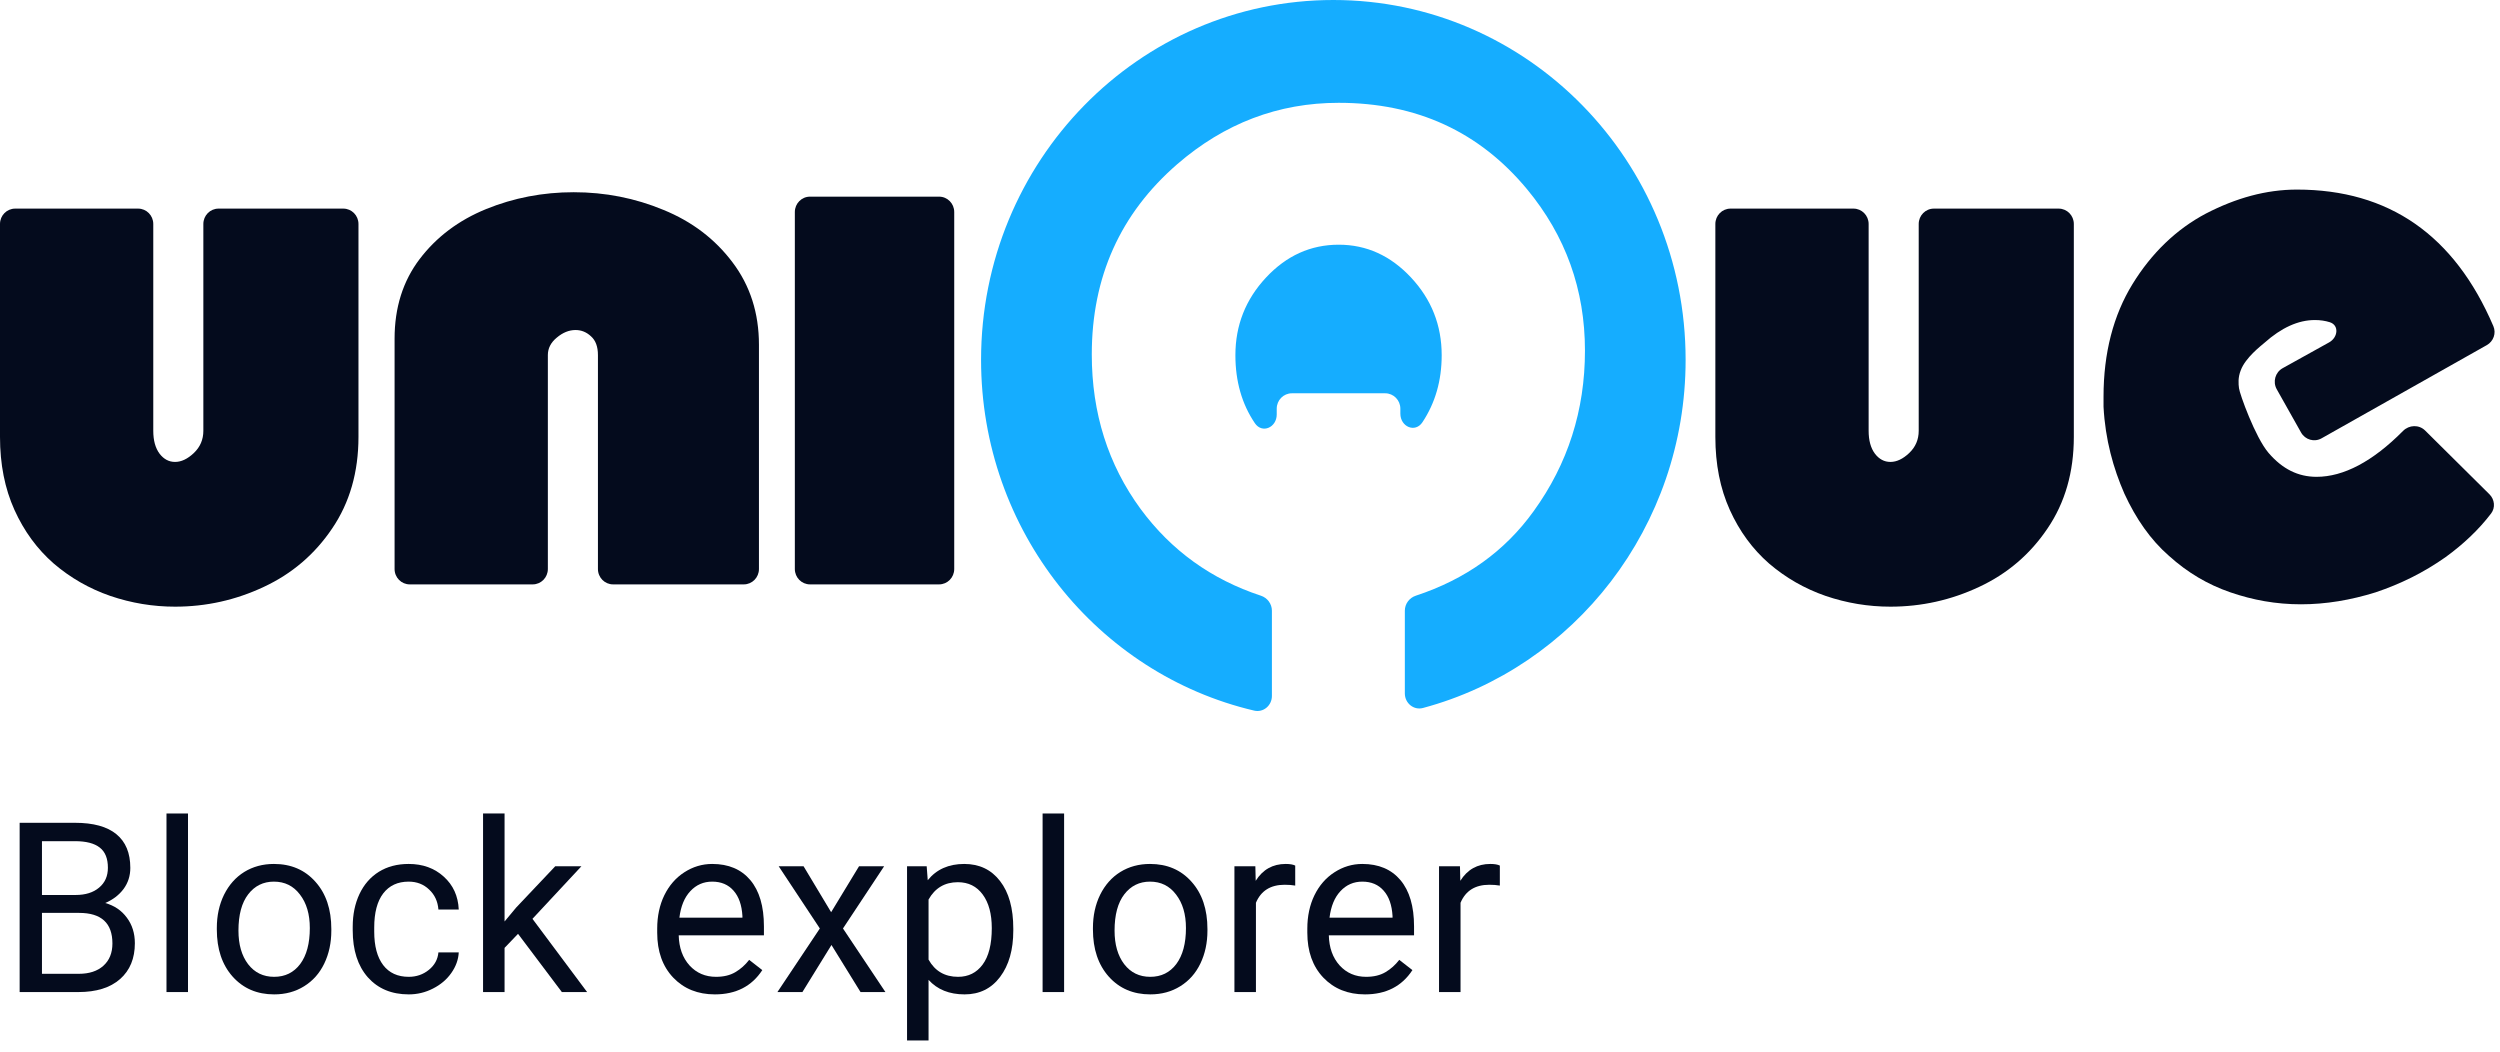
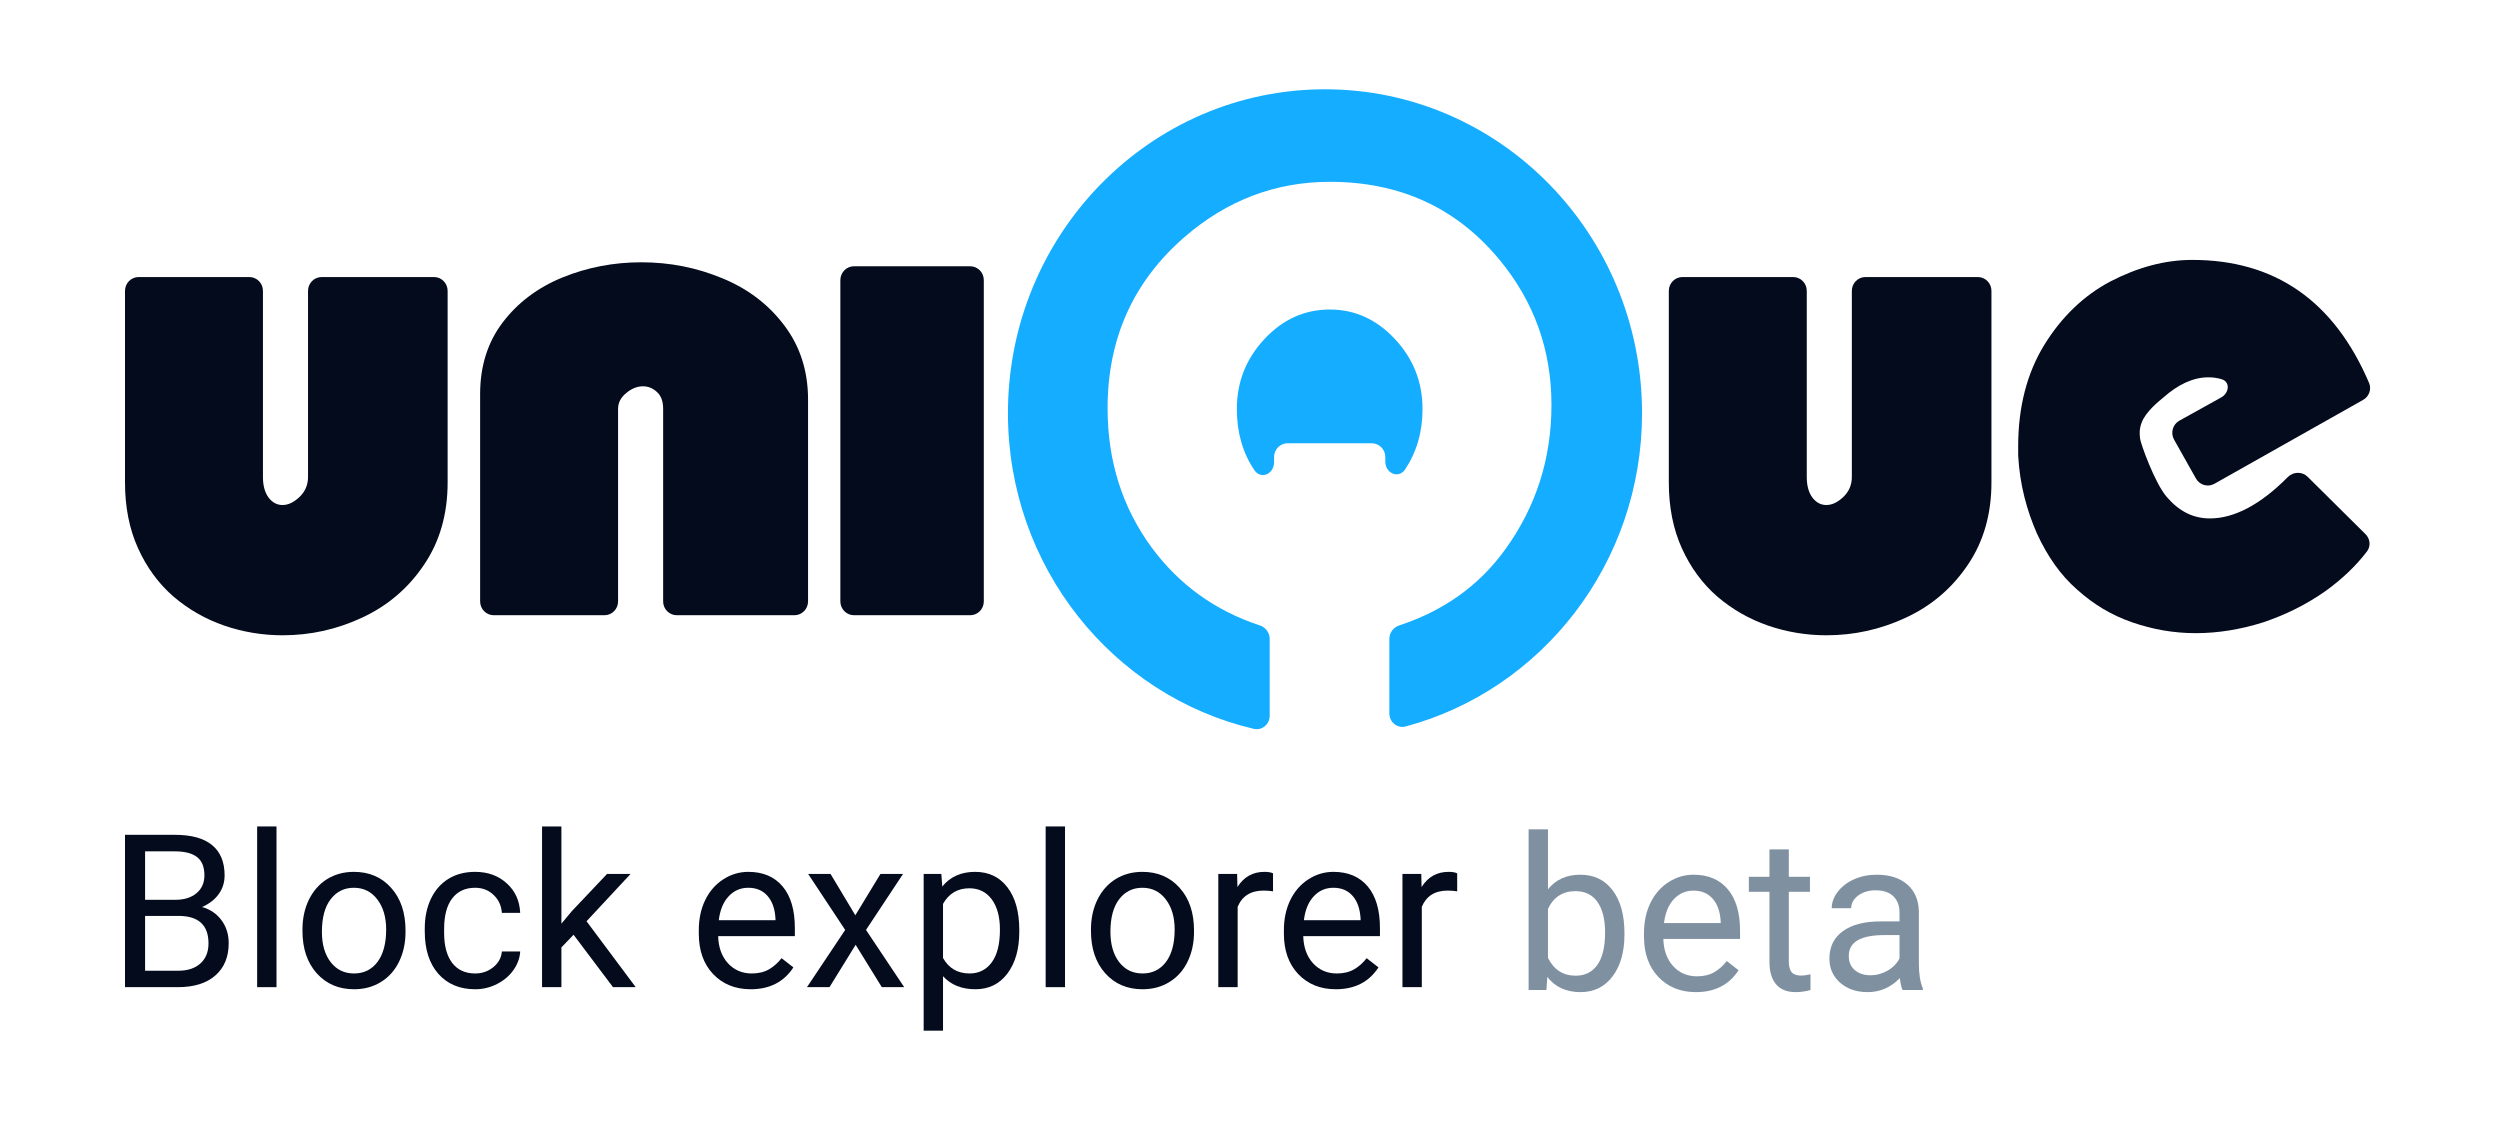
- <svg xmlns="http://www.w3.org/2000/svg" width="126" height="53" viewBox="0 0 126 53" fill="none">
-   <path d="M0.99 50V41.469H3.779C4.705 41.469 5.4 41.66 5.865 42.043C6.334 42.426 6.568 42.992 6.568 43.742C6.568 44.141 6.455 44.494 6.229 44.803C6.002 45.107 5.693 45.344 5.303 45.512C5.764 45.641 6.127 45.887 6.393 46.25C6.662 46.609 6.797 47.039 6.797 47.539C6.797 48.305 6.549 48.906 6.053 49.344C5.557 49.781 4.855 50 3.949 50H0.99ZM2.115 46.01V49.08H3.973C4.496 49.08 4.908 48.945 5.209 48.676C5.514 48.402 5.666 48.027 5.666 47.551C5.666 46.523 5.107 46.01 3.99 46.01H2.115ZM2.115 45.107H3.814C4.307 45.107 4.699 44.984 4.992 44.738C5.289 44.492 5.438 44.158 5.438 43.736C5.438 43.268 5.301 42.928 5.027 42.717C4.754 42.502 4.338 42.395 3.779 42.395H2.115V45.107Z" fill="#040B1D" />
-   <path d="M9.475 50H8.391V41H9.475V50Z" fill="#040B1D" />
-   <path d="M10.928 46.772C10.928 46.15 11.049 45.592 11.291 45.096C11.537 44.6 11.877 44.217 12.31 43.947C12.748 43.678 13.246 43.543 13.805 43.543C14.668 43.543 15.365 43.842 15.896 44.44C16.432 45.037 16.699 45.832 16.699 46.824V46.9C16.699 47.518 16.58 48.072 16.342 48.565C16.107 49.053 15.77 49.434 15.328 49.707C14.891 49.98 14.387 50.117 13.816 50.117C12.957 50.117 12.26 49.818 11.725 49.221C11.193 48.623 10.928 47.832 10.928 46.848V46.772ZM12.018 46.9C12.018 47.603 12.18 48.168 12.504 48.594C12.832 49.02 13.27 49.232 13.816 49.232C14.367 49.232 14.805 49.018 15.129 48.588C15.453 48.154 15.615 47.549 15.615 46.772C15.615 46.076 15.449 45.514 15.117 45.084C14.789 44.65 14.352 44.434 13.805 44.434C13.27 44.434 12.838 44.647 12.51 45.072C12.182 45.498 12.018 46.107 12.018 46.9Z" fill="#040B1D" />
-   <path d="M20.602 49.232C20.988 49.232 21.326 49.115 21.615 48.881C21.904 48.647 22.064 48.353 22.096 48.002H23.121C23.102 48.365 22.977 48.711 22.746 49.039C22.516 49.367 22.207 49.629 21.82 49.824C21.438 50.02 21.031 50.117 20.602 50.117C19.738 50.117 19.051 49.83 18.539 49.256C18.031 48.678 17.777 47.889 17.777 46.889V46.707C17.777 46.09 17.891 45.541 18.117 45.06C18.344 44.58 18.668 44.207 19.09 43.941C19.516 43.676 20.018 43.543 20.596 43.543C21.307 43.543 21.896 43.756 22.365 44.182C22.838 44.607 23.09 45.16 23.121 45.84H22.096C22.064 45.43 21.908 45.094 21.627 44.832C21.35 44.566 21.006 44.434 20.596 44.434C20.045 44.434 19.617 44.633 19.312 45.031C19.012 45.426 18.861 45.998 18.861 46.748V46.953C18.861 47.684 19.012 48.246 19.312 48.641C19.613 49.035 20.043 49.232 20.602 49.232Z" fill="#040B1D" />
-   <path d="M26.109 47.065L25.43 47.773V50H24.346V41H25.43V46.443L26.01 45.746L27.984 43.66H29.303L26.836 46.309L29.59 50H28.318L26.109 47.065Z" fill="#040B1D" />
-   <path d="M36.029 50.117C35.17 50.117 34.471 49.836 33.932 49.273C33.393 48.707 33.123 47.951 33.123 47.006V46.807C33.123 46.178 33.242 45.617 33.48 45.125C33.723 44.629 34.059 44.242 34.488 43.965C34.922 43.684 35.391 43.543 35.895 43.543C36.719 43.543 37.359 43.815 37.816 44.357C38.273 44.9 38.502 45.678 38.502 46.69V47.141H34.207C34.223 47.766 34.404 48.272 34.752 48.658C35.103 49.041 35.549 49.232 36.088 49.232C36.471 49.232 36.795 49.154 37.06 48.998C37.326 48.842 37.559 48.635 37.758 48.377L38.42 48.893C37.889 49.709 37.092 50.117 36.029 50.117ZM35.895 44.434C35.457 44.434 35.09 44.594 34.793 44.914C34.496 45.23 34.312 45.676 34.242 46.25H37.418V46.168C37.387 45.617 37.238 45.191 36.973 44.891C36.707 44.586 36.348 44.434 35.895 44.434Z" fill="#040B1D" />
-   <path d="M41.889 45.975L43.295 43.66H44.56L42.486 46.795L44.625 50H43.371L41.906 47.627L40.441 50H39.182L41.32 46.795L39.246 43.66H40.5L41.889 45.975Z" fill="#040B1D" />
-   <path d="M51.07 46.9C51.07 47.865 50.85 48.643 50.408 49.232C49.967 49.822 49.369 50.117 48.615 50.117C47.846 50.117 47.24 49.873 46.799 49.385V52.438H45.715V43.66H46.705L46.758 44.363C47.199 43.816 47.812 43.543 48.598 43.543C49.359 43.543 49.961 43.83 50.402 44.404C50.848 44.978 51.07 45.777 51.07 46.801V46.9ZM49.986 46.777C49.986 46.062 49.834 45.498 49.529 45.084C49.225 44.67 48.807 44.463 48.275 44.463C47.619 44.463 47.127 44.754 46.799 45.336V48.365C47.123 48.943 47.619 49.232 48.287 49.232C48.807 49.232 49.219 49.027 49.523 48.617C49.832 48.203 49.986 47.59 49.986 46.777Z" fill="#040B1D" />
-   <path d="M53.631 50H52.547V41H53.631V50Z" fill="#040B1D" />
-   <path d="M55.084 46.772C55.084 46.15 55.205 45.592 55.447 45.096C55.693 44.6 56.033 44.217 56.467 43.947C56.904 43.678 57.402 43.543 57.961 43.543C58.824 43.543 59.522 43.842 60.053 44.44C60.588 45.037 60.855 45.832 60.855 46.824V46.9C60.855 47.518 60.736 48.072 60.498 48.565C60.264 49.053 59.926 49.434 59.484 49.707C59.047 49.98 58.543 50.117 57.973 50.117C57.113 50.117 56.416 49.818 55.881 49.221C55.35 48.623 55.084 47.832 55.084 46.848V46.772ZM56.174 46.9C56.174 47.603 56.336 48.168 56.66 48.594C56.988 49.02 57.426 49.232 57.973 49.232C58.523 49.232 58.961 49.018 59.285 48.588C59.609 48.154 59.772 47.549 59.772 46.772C59.772 46.076 59.605 45.514 59.273 45.084C58.945 44.65 58.508 44.434 57.961 44.434C57.426 44.434 56.994 44.647 56.666 45.072C56.338 45.498 56.174 46.107 56.174 46.9Z" fill="#040B1D" />
-   <path d="M65.279 44.633C65.115 44.605 64.938 44.592 64.746 44.592C64.035 44.592 63.553 44.895 63.299 45.5V50H62.215V43.66H63.27L63.287 44.393C63.643 43.826 64.147 43.543 64.799 43.543C65.01 43.543 65.17 43.57 65.279 43.625V44.633Z" fill="#040B1D" />
-   <path d="M68.795 50.117C67.936 50.117 67.236 49.836 66.697 49.273C66.158 48.707 65.889 47.951 65.889 47.006V46.807C65.889 46.178 66.008 45.617 66.246 45.125C66.488 44.629 66.824 44.242 67.254 43.965C67.688 43.684 68.156 43.543 68.66 43.543C69.484 43.543 70.125 43.815 70.582 44.357C71.039 44.9 71.268 45.678 71.268 46.69V47.141H66.973C66.988 47.766 67.17 48.272 67.518 48.658C67.869 49.041 68.314 49.232 68.853 49.232C69.236 49.232 69.561 49.154 69.826 48.998C70.092 48.842 70.324 48.635 70.523 48.377L71.186 48.893C70.654 49.709 69.857 50.117 68.795 50.117ZM68.66 44.434C68.223 44.434 67.856 44.594 67.559 44.914C67.262 45.23 67.078 45.676 67.008 46.25H70.184V46.168C70.152 45.617 70.004 45.191 69.738 44.891C69.473 44.586 69.113 44.434 68.66 44.434Z" fill="#040B1D" />
-   <path d="M75.592 44.633C75.428 44.605 75.25 44.592 75.059 44.592C74.348 44.592 73.865 44.895 73.611 45.5V50H72.527V43.66H73.582L73.6 44.393C73.955 43.826 74.459 43.543 75.111 43.543C75.322 43.543 75.482 43.57 75.592 43.625V44.633Z" fill="#040B1D" />
-   <path fill-rule="evenodd" clip-rule="evenodd" d="M70.804 34.949C70.804 35.44 71.25 35.808 71.718 35.682C79.335 33.641 84.955 26.56 84.955 18.137C84.955 8.12 77.006 0 67.2 0C57.395 0 49.446 8.12 49.446 18.137C49.446 26.753 55.326 33.966 63.211 35.815C63.674 35.924 64.104 35.558 64.104 35.077V30.78C64.104 30.433 63.875 30.13 63.549 30.023C61.052 29.201 59.033 27.745 57.49 25.657C55.847 23.415 55.026 20.818 55.026 17.865C55.026 13.964 56.461 10.768 59.33 8.277C61.714 6.214 64.428 5.182 67.471 5.182C71.394 5.182 74.559 6.635 76.966 9.54C78.91 11.888 79.882 14.598 79.882 17.67C79.882 20.682 79.02 23.38 77.296 25.763C75.85 27.776 73.87 29.196 71.357 30.023C71.032 30.13 70.804 30.432 70.804 30.779V34.949ZM70.578 20.596C70.578 20.169 70.236 19.822 69.815 19.822H65.11C64.689 19.822 64.347 20.169 64.347 20.596V20.89C64.347 21.546 63.613 21.871 63.246 21.33C62.591 20.363 62.264 19.22 62.264 17.901C62.264 16.395 62.779 15.09 63.809 13.987C64.839 12.884 66.059 12.333 67.471 12.333C68.871 12.333 70.086 12.884 71.116 13.987C72.146 15.09 72.661 16.395 72.661 17.901C72.661 19.18 72.338 20.307 71.69 21.282C71.325 21.833 70.578 21.511 70.578 20.847V20.596Z" fill="#15ADFF" />
-   <path d="M0 11.288C0 10.861 0.342 10.514 0.764 10.514H6.962C7.383 10.514 7.725 10.861 7.725 11.288V21.711C7.725 22.199 7.831 22.584 8.043 22.867C8.255 23.143 8.515 23.281 8.823 23.281C9.138 23.281 9.452 23.132 9.767 22.835C10.088 22.531 10.249 22.157 10.249 21.711V11.288C10.249 10.861 10.591 10.514 11.013 10.514H17.303C17.725 10.514 18.067 10.861 18.067 11.288V22.019C18.067 23.793 17.625 25.331 16.743 26.631C15.868 27.932 14.719 28.915 13.296 29.579C11.88 30.244 10.389 30.576 8.823 30.576C7.708 30.576 6.621 30.396 5.561 30.035C4.5 29.668 3.55 29.123 2.708 28.402C1.874 27.674 1.214 26.773 0.728 25.698C0.243 24.624 0 23.397 0 22.019V11.288Z" fill="#040B1D" />
-   <path d="M20.65 29.453C20.228 29.453 19.887 29.106 19.887 28.679V17.068C19.887 15.506 20.307 14.17 21.148 13.06C21.997 11.943 23.115 11.102 24.503 10.536C25.892 9.971 27.362 9.688 28.915 9.688C30.501 9.688 32.01 9.985 33.439 10.579C34.875 11.165 36.035 12.046 36.917 13.219C37.806 14.392 38.251 15.778 38.251 17.376V28.679C38.251 29.106 37.909 29.453 37.487 29.453H30.899C30.477 29.453 30.136 29.106 30.136 28.679V17.895C30.136 17.471 30.019 17.156 29.787 16.951C29.561 16.739 29.301 16.633 29.007 16.633C28.679 16.633 28.364 16.761 28.063 17.015C27.762 17.262 27.612 17.556 27.612 17.895V28.679C27.612 29.106 27.27 29.453 26.848 29.453H20.65Z" fill="#040B1D" />
-   <path d="M40.824 29.453C40.402 29.453 40.06 29.106 40.06 28.679V10.685C40.06 10.257 40.402 9.911 40.824 9.911H47.33C47.751 9.911 48.093 10.257 48.093 10.685V28.679C48.093 29.106 47.751 29.453 47.33 29.453H40.824Z" fill="#040B1D" />
-   <path d="M86.454 11.288C86.454 10.861 86.796 10.514 87.218 10.514H93.416C93.837 10.514 94.179 10.861 94.179 11.288V21.711C94.179 22.199 94.285 22.584 94.497 22.867C94.709 23.143 94.969 23.281 95.277 23.281C95.592 23.281 95.906 23.132 96.221 22.835C96.542 22.531 96.703 22.157 96.703 21.711V11.288C96.703 10.861 97.045 10.514 97.467 10.514H103.757C104.179 10.514 104.521 10.861 104.521 11.288V22.019C104.521 23.793 104.079 25.331 103.197 26.631C102.322 27.932 101.173 28.915 99.75 29.579C98.334 30.244 96.843 30.576 95.277 30.576C94.162 30.576 93.075 30.396 92.014 30.035C90.954 29.668 90.004 29.123 89.162 28.402C88.328 27.674 87.668 26.773 87.182 25.698C86.697 24.624 86.454 23.397 86.454 22.019V11.288Z" fill="#040B1D" />
-   <path d="M125.666 16.439C125.818 16.794 125.671 17.205 125.337 17.393L117.008 22.091C116.643 22.298 116.181 22.167 115.974 21.798L114.748 19.619C114.537 19.243 114.671 18.765 115.045 18.557L117.39 17.255C117.833 17.008 117.904 16.391 117.42 16.239C117.188 16.166 116.936 16.13 116.669 16.13C115.823 16.13 114.977 16.522 114.13 17.276C113.955 17.427 113.167 18.03 112.934 18.663C112.788 19.026 112.817 19.357 112.846 19.568C112.875 19.84 113.663 22.042 114.335 22.826C115.035 23.64 115.823 24.032 116.757 24.032C118.113 24.032 119.585 23.262 121.112 21.72C121.419 21.41 121.917 21.392 122.227 21.699L125.468 24.912C125.73 25.171 125.776 25.586 125.551 25.88C124.931 26.694 124.157 27.425 123.264 28.074C122.155 28.858 120.988 29.431 119.733 29.853C118.478 30.245 117.224 30.457 115.969 30.457C114.714 30.457 113.547 30.245 112.409 29.853C111.27 29.461 110.249 28.858 109.315 28.014C108.381 27.199 107.652 26.143 107.068 24.877C106.514 23.61 106.105 22.162 106.018 20.503C106.018 20.413 106.018 20.383 106.018 20.232C106.018 20.081 106.018 19.991 106.018 19.991C106.018 17.789 106.514 15.889 107.477 14.32C108.44 12.752 109.695 11.546 111.183 10.761C112.7 9.977 114.218 9.555 115.764 9.555C120.402 9.555 123.703 11.85 125.666 16.439Z" fill="#040B1D" />
+ <svg xmlns="http://www.w3.org/2000/svg" width="140" height="64" viewBox="0 0 140 64" fill="none">
+   <path d="M7 55.281V46.75H9.789C10.715 46.75 11.41 46.941 11.875 47.324C12.344 47.707 12.578 48.273 12.578 49.023C12.578 49.422 12.465 49.775 12.238 50.084C12.012 50.389 11.703 50.625 11.312 50.793C11.773 50.922 12.137 51.168 12.402 51.531C12.672 51.891 12.807 52.32 12.807 52.82C12.807 53.586 12.559 54.188 12.062 54.625C11.566 55.062 10.865 55.281 9.959 55.281H7ZM8.125 51.291V54.361H9.982C10.506 54.361 10.918 54.227 11.219 53.957C11.523 53.684 11.676 53.309 11.676 52.832C11.676 51.805 11.117 51.291 10 51.291H8.125ZM8.125 50.389H9.824C10.316 50.389 10.709 50.266 11.002 50.02C11.299 49.773 11.447 49.44 11.447 49.018C11.447 48.549 11.31 48.209 11.037 47.998C10.764 47.783 10.348 47.676 9.789 47.676H8.125V50.389Z" fill="#040B1D" />
+   <path d="M15.484 55.281H14.4V46.281H15.484V55.281Z" fill="#040B1D" />
+   <path d="M16.938 52.053C16.938 51.432 17.059 50.873 17.301 50.377C17.547 49.881 17.887 49.498 18.32 49.228C18.758 48.959 19.256 48.824 19.814 48.824C20.678 48.824 21.375 49.123 21.906 49.721C22.441 50.318 22.709 51.113 22.709 52.105V52.182C22.709 52.799 22.59 53.353 22.352 53.846C22.117 54.334 21.779 54.715 21.338 54.988C20.9 55.262 20.396 55.398 19.826 55.398C18.967 55.398 18.27 55.1 17.734 54.502C17.203 53.904 16.938 53.113 16.938 52.129V52.053ZM18.027 52.182C18.027 52.885 18.189 53.449 18.514 53.875C18.842 54.301 19.279 54.514 19.826 54.514C20.377 54.514 20.814 54.299 21.139 53.869C21.463 53.435 21.625 52.83 21.625 52.053C21.625 51.357 21.459 50.795 21.127 50.365C20.799 49.932 20.361 49.715 19.814 49.715C19.279 49.715 18.848 49.928 18.52 50.353C18.191 50.779 18.027 51.389 18.027 52.182Z" fill="#040B1D" />
+   <path d="M26.611 54.514C26.998 54.514 27.336 54.397 27.625 54.162C27.914 53.928 28.074 53.635 28.105 53.283H29.131C29.111 53.647 28.986 53.992 28.756 54.32C28.525 54.648 28.217 54.91 27.83 55.105C27.447 55.301 27.041 55.398 26.611 55.398C25.748 55.398 25.061 55.111 24.549 54.537C24.041 53.959 23.787 53.17 23.787 52.17V51.988C23.787 51.371 23.9 50.822 24.127 50.342C24.354 49.861 24.678 49.488 25.1 49.223C25.525 48.957 26.027 48.824 26.605 48.824C27.316 48.824 27.906 49.037 28.375 49.463C28.848 49.889 29.1 50.441 29.131 51.121H28.105C28.074 50.711 27.918 50.375 27.637 50.113C27.359 49.848 27.016 49.715 26.605 49.715C26.055 49.715 25.627 49.914 25.322 50.312C25.021 50.707 24.871 51.279 24.871 52.029V52.234C24.871 52.965 25.021 53.527 25.322 53.922C25.623 54.316 26.053 54.514 26.611 54.514Z" fill="#040B1D" />
+   <path d="M32.119 52.346L31.439 53.055V55.281H30.355V46.281H31.439V51.725L32.02 51.027L33.994 48.941H35.312L32.846 51.59L35.6 55.281H34.328L32.119 52.346Z" fill="#040B1D" />
+   <path d="M42.039 55.398C41.18 55.398 40.48 55.117 39.941 54.555C39.402 53.988 39.133 53.232 39.133 52.287V52.088C39.133 51.459 39.252 50.898 39.49 50.406C39.732 49.91 40.068 49.523 40.498 49.246C40.932 48.965 41.4 48.824 41.904 48.824C42.728 48.824 43.369 49.096 43.826 49.639C44.283 50.182 44.512 50.959 44.512 51.971V52.422H40.217C40.232 53.047 40.414 53.553 40.762 53.94C41.113 54.322 41.559 54.514 42.098 54.514C42.48 54.514 42.805 54.435 43.07 54.279C43.336 54.123 43.568 53.916 43.768 53.658L44.43 54.174C43.898 54.99 43.102 55.398 42.039 55.398ZM41.904 49.715C41.467 49.715 41.1 49.875 40.803 50.195C40.506 50.512 40.322 50.957 40.252 51.531H43.428V51.449C43.397 50.898 43.248 50.473 42.982 50.172C42.717 49.867 42.357 49.715 41.904 49.715Z" fill="#040B1D" />
+   <path d="M47.898 51.256L49.305 48.941H50.57L48.496 52.076L50.635 55.281H49.381L47.916 52.908L46.451 55.281H45.191L47.33 52.076L45.256 48.941H46.51L47.898 51.256Z" fill="#040B1D" />
+   <path d="M57.08 52.182C57.08 53.147 56.859 53.924 56.418 54.514C55.977 55.103 55.379 55.398 54.625 55.398C53.855 55.398 53.25 55.154 52.809 54.666V57.719H51.725V48.941H52.715L52.768 49.645C53.209 49.098 53.822 48.824 54.607 48.824C55.369 48.824 55.971 49.111 56.412 49.685C56.857 50.26 57.08 51.059 57.08 52.082V52.182ZM55.996 52.059C55.996 51.344 55.844 50.779 55.539 50.365C55.234 49.951 54.816 49.744 54.285 49.744C53.629 49.744 53.137 50.035 52.809 50.617V53.647C53.133 54.225 53.629 54.514 54.297 54.514C54.816 54.514 55.228 54.309 55.533 53.898C55.842 53.484 55.996 52.871 55.996 52.059Z" fill="#040B1D" />
+   <path d="M59.641 55.281H58.557V46.281H59.641V55.281Z" fill="#040B1D" />
+   <path d="M61.094 52.053C61.094 51.432 61.215 50.873 61.457 50.377C61.703 49.881 62.043 49.498 62.477 49.228C62.914 48.959 63.412 48.824 63.971 48.824C64.834 48.824 65.531 49.123 66.062 49.721C66.598 50.318 66.865 51.113 66.865 52.105V52.182C66.865 52.799 66.746 53.353 66.508 53.846C66.273 54.334 65.936 54.715 65.494 54.988C65.057 55.262 64.553 55.398 63.982 55.398C63.123 55.398 62.426 55.1 61.891 54.502C61.359 53.904 61.094 53.113 61.094 52.129V52.053ZM62.184 52.182C62.184 52.885 62.346 53.449 62.67 53.875C62.998 54.301 63.435 54.514 63.982 54.514C64.533 54.514 64.971 54.299 65.295 53.869C65.619 53.435 65.781 52.83 65.781 52.053C65.781 51.357 65.615 50.795 65.283 50.365C64.955 49.932 64.518 49.715 63.971 49.715C63.435 49.715 63.004 49.928 62.676 50.353C62.348 50.779 62.184 51.389 62.184 52.182Z" fill="#040B1D" />
+   <path d="M71.289 49.914C71.125 49.887 70.947 49.873 70.756 49.873C70.045 49.873 69.562 50.176 69.309 50.781V55.281H68.225V48.941H69.279L69.297 49.674C69.652 49.107 70.156 48.824 70.809 48.824C71.019 48.824 71.18 48.852 71.289 48.906V49.914Z" fill="#040B1D" />
+   <path d="M74.805 55.398C73.945 55.398 73.246 55.117 72.707 54.555C72.168 53.988 71.898 53.232 71.898 52.287V52.088C71.898 51.459 72.018 50.898 72.256 50.406C72.498 49.91 72.834 49.523 73.264 49.246C73.697 48.965 74.166 48.824 74.67 48.824C75.494 48.824 76.135 49.096 76.592 49.639C77.049 50.182 77.277 50.959 77.277 51.971V52.422H72.982C72.998 53.047 73.18 53.553 73.527 53.94C73.879 54.322 74.324 54.514 74.863 54.514C75.246 54.514 75.57 54.435 75.836 54.279C76.102 54.123 76.334 53.916 76.533 53.658L77.195 54.174C76.664 54.99 75.867 55.398 74.805 55.398ZM74.67 49.715C74.232 49.715 73.865 49.875 73.568 50.195C73.272 50.512 73.088 50.957 73.018 51.531H76.193V51.449C76.162 50.898 76.014 50.473 75.748 50.172C75.482 49.867 75.123 49.715 74.67 49.715Z" fill="#040B1D" />
+   <path d="M81.602 49.914C81.438 49.887 81.26 49.873 81.068 49.873C80.357 49.873 79.875 50.176 79.621 50.781V55.281H78.537V48.941H79.592L79.609 49.674C79.965 49.107 80.469 48.824 81.121 48.824C81.332 48.824 81.492 48.852 81.602 48.906V49.914Z" fill="#040B1D" />
+   <path d="M90.969 52.342C90.969 53.31 90.746 54.09 90.301 54.68C89.856 55.266 89.258 55.559 88.508 55.559C87.707 55.559 87.088 55.275 86.65 54.709L86.598 55.441H85.602V46.441H86.686V49.799C87.123 49.256 87.727 48.984 88.496 48.984C89.266 48.984 89.869 49.275 90.307 49.857C90.748 50.44 90.969 51.236 90.969 52.248V52.342ZM89.885 52.219C89.885 51.48 89.742 50.91 89.457 50.508C89.172 50.105 88.762 49.904 88.227 49.904C87.512 49.904 86.998 50.236 86.686 50.9V53.643C87.018 54.307 87.535 54.639 88.238 54.639C88.758 54.639 89.162 54.438 89.451 54.035C89.74 53.633 89.885 53.027 89.885 52.219Z" fill="#7F90A1" />
+   <path d="M94.971 55.559C94.111 55.559 93.412 55.277 92.873 54.715C92.334 54.148 92.064 53.393 92.064 52.447V52.248C92.064 51.619 92.184 51.059 92.422 50.566C92.664 50.07 93 49.684 93.43 49.406C93.863 49.125 94.332 48.984 94.836 48.984C95.66 48.984 96.301 49.256 96.758 49.799C97.215 50.342 97.443 51.119 97.443 52.131V52.582H93.148C93.164 53.207 93.346 53.713 93.693 54.1C94.045 54.482 94.49 54.674 95.029 54.674C95.412 54.674 95.736 54.596 96.002 54.44C96.268 54.283 96.5 54.076 96.699 53.818L97.361 54.334C96.83 55.15 96.033 55.559 94.971 55.559ZM94.836 49.875C94.398 49.875 94.031 50.035 93.734 50.355C93.438 50.672 93.254 51.117 93.184 51.691H96.359V51.609C96.328 51.059 96.18 50.633 95.914 50.332C95.648 50.027 95.289 49.875 94.836 49.875Z" fill="#7F90A1" />
+   <path d="M100.174 47.566V49.102H101.357V49.94H100.174V53.871C100.174 54.125 100.227 54.316 100.332 54.445C100.438 54.57 100.617 54.633 100.871 54.633C100.996 54.633 101.168 54.609 101.387 54.562V55.441C101.102 55.52 100.824 55.559 100.555 55.559C100.07 55.559 99.705 55.412 99.459 55.119C99.213 54.826 99.09 54.41 99.09 53.871V49.94H97.936V49.102H99.09V47.566H100.174Z" fill="#7F90A1" />
+   <path d="M106.543 55.441C106.48 55.316 106.43 55.094 106.391 54.773C105.887 55.297 105.285 55.559 104.586 55.559C103.961 55.559 103.447 55.383 103.045 55.031C102.646 54.676 102.447 54.227 102.447 53.684C102.447 53.023 102.697 52.512 103.197 52.148C103.701 51.781 104.408 51.598 105.318 51.598H106.373V51.1C106.373 50.721 106.26 50.42 106.033 50.197C105.807 49.971 105.473 49.857 105.031 49.857C104.645 49.857 104.32 49.955 104.059 50.15C103.797 50.346 103.666 50.582 103.666 50.859H102.576C102.576 50.543 102.688 50.238 102.91 49.945C103.137 49.648 103.441 49.414 103.824 49.242C104.211 49.07 104.635 48.984 105.096 48.984C105.826 48.984 106.398 49.168 106.812 49.535C107.227 49.898 107.441 50.4 107.457 51.041V53.959C107.457 54.541 107.531 55.004 107.68 55.348V55.441H106.543ZM104.744 54.615C105.084 54.615 105.406 54.527 105.711 54.352C106.016 54.176 106.236 53.947 106.373 53.666V52.365H105.523C104.195 52.365 103.531 52.754 103.531 53.531C103.531 53.871 103.645 54.137 103.871 54.328C104.098 54.52 104.389 54.615 104.744 54.615Z" fill="#7F90A1" />
+   <path fill-rule="evenodd" clip-rule="evenodd" d="M77.804 39.949C77.804 40.44 78.249 40.808 78.717 40.682C86.335 38.641 91.954 31.56 91.954 23.137C91.954 13.12 84.005 5 74.2 5C64.394 5 56.445 13.12 56.445 23.137C56.445 31.753 62.326 38.966 70.211 40.815C70.674 40.924 71.103 40.558 71.103 40.077V35.78C71.103 35.432 70.875 35.13 70.549 35.023C68.052 34.201 66.032 32.745 64.49 30.657C62.847 28.415 62.025 25.818 62.025 22.865C62.025 18.964 63.46 15.768 66.33 13.277C68.714 11.214 71.427 10.182 74.471 10.182C78.394 10.182 81.559 11.635 83.966 14.54C85.91 16.888 86.882 19.598 86.882 22.67C86.882 25.682 86.02 28.38 84.295 30.763C82.849 32.776 80.87 34.196 78.357 35.023C78.032 35.13 77.804 35.432 77.804 35.779V39.949ZM77.578 25.596C77.578 25.169 77.236 24.822 76.814 24.822H72.11C71.688 24.822 71.347 25.169 71.347 25.596V25.89C71.347 26.546 70.612 26.871 70.246 26.33C69.591 25.363 69.264 24.22 69.264 22.901C69.264 21.395 69.778 20.09 70.808 18.987C71.838 17.884 73.059 17.333 74.471 17.333C75.871 17.333 77.086 17.884 78.116 18.987C79.146 20.09 79.661 21.395 79.661 22.901C79.661 24.18 79.337 25.307 78.69 26.282C78.325 26.833 77.578 26.511 77.578 25.847V25.596Z" fill="#15ADFF" />
+   <path d="M7 16.288C7 15.861 7.342 15.514 7.764 15.514H13.962C14.383 15.514 14.725 15.861 14.725 16.288V26.711C14.725 27.199 14.831 27.584 15.043 27.867C15.255 28.143 15.515 28.281 15.823 28.281C16.138 28.281 16.452 28.132 16.767 27.835C17.088 27.531 17.249 27.157 17.249 26.711V16.288C17.249 15.861 17.591 15.514 18.013 15.514H24.303C24.725 15.514 25.067 15.861 25.067 16.288V27.019C25.067 28.793 24.625 30.331 23.743 31.631C22.868 32.932 21.719 33.915 20.296 34.579C18.88 35.244 17.389 35.576 15.823 35.576C14.708 35.576 13.621 35.396 12.56 35.035C11.5 34.667 10.55 34.123 9.708 33.402C8.874 32.674 8.214 31.773 7.728 30.698C7.243 29.624 7 28.397 7 27.019V16.288Z" fill="#040B1D" />
+   <path d="M27.65 34.453C27.228 34.453 26.887 34.106 26.887 33.679V22.068C26.887 20.506 27.307 19.17 28.148 18.06C28.997 16.943 30.115 16.102 31.503 15.536C32.892 14.971 34.362 14.688 35.915 14.688C37.501 14.688 39.01 14.985 40.439 15.579C41.875 16.165 43.035 17.046 43.917 18.219C44.806 19.392 45.251 20.778 45.251 22.376V33.679C45.251 34.106 44.909 34.453 44.487 34.453H37.899C37.477 34.453 37.136 34.106 37.136 33.679V22.895C37.136 22.471 37.019 22.156 36.787 21.951C36.561 21.739 36.301 21.633 36.007 21.633C35.679 21.633 35.364 21.761 35.063 22.015C34.762 22.262 34.612 22.556 34.612 22.895V33.679C34.612 34.106 34.27 34.453 33.848 34.453H27.65Z" fill="#040B1D" />
+   <path d="M47.824 34.453C47.402 34.453 47.06 34.106 47.06 33.679V15.685C47.06 15.257 47.402 14.911 47.824 14.911H54.33C54.751 14.911 55.093 15.257 55.093 15.685V33.679C55.093 34.106 54.751 34.453 54.33 34.453H47.824Z" fill="#040B1D" />
+   <path d="M93.454 16.288C93.454 15.861 93.796 15.514 94.218 15.514H100.416C100.837 15.514 101.179 15.861 101.179 16.288V26.711C101.179 27.199 101.285 27.584 101.497 27.867C101.709 28.143 101.969 28.281 102.277 28.281C102.592 28.281 102.906 28.132 103.221 27.835C103.542 27.531 103.703 27.157 103.703 26.711V16.288C103.703 15.861 104.045 15.514 104.467 15.514H110.757C111.179 15.514 111.521 15.861 111.521 16.288V27.019C111.521 28.793 111.079 30.331 110.197 31.631C109.322 32.932 108.173 33.915 106.75 34.579C105.334 35.244 103.843 35.576 102.277 35.576C101.162 35.576 100.075 35.396 99.014 35.035C97.954 34.667 97.004 34.123 96.162 33.402C95.328 32.674 94.668 31.773 94.182 30.698C93.697 29.624 93.454 28.397 93.454 27.019V16.288Z" fill="#040B1D" />
+   <path d="M132.666 21.439C132.818 21.794 132.671 22.205 132.337 22.393L124.008 27.091C123.643 27.298 123.181 27.167 122.974 26.798L121.748 24.619C121.537 24.243 121.671 23.765 122.045 23.557L124.39 22.255C124.833 22.008 124.904 21.391 124.42 21.239C124.188 21.166 123.936 21.13 123.669 21.13C122.823 21.13 121.977 21.522 121.13 22.276C120.955 22.427 120.167 23.03 119.934 23.663C119.788 24.026 119.817 24.357 119.846 24.568C119.875 24.84 120.663 27.042 121.335 27.826C122.035 28.64 122.823 29.032 123.757 29.032C125.113 29.032 126.585 28.262 128.112 26.72C128.419 26.41 128.917 26.392 129.227 26.699L132.468 29.912C132.73 30.171 132.776 30.586 132.551 30.88C131.931 31.694 131.157 32.425 130.264 33.074C129.155 33.858 127.988 34.431 126.733 34.853C125.478 35.245 124.224 35.457 122.969 35.457C121.714 35.457 120.547 35.245 119.409 34.853C118.27 34.461 117.249 33.858 116.315 33.014C115.381 32.199 114.652 31.143 114.068 29.877C113.514 28.61 113.105 27.162 113.018 25.503C113.018 25.413 113.018 25.383 113.018 25.232C113.018 25.081 113.018 24.991 113.018 24.991C113.018 22.789 113.514 20.889 114.477 19.32C115.44 17.752 116.695 16.546 118.183 15.761C119.7 14.977 121.218 14.555 122.764 14.555C127.402 14.555 130.703 16.85 132.666 21.439Z" fill="#040B1D" />
</svg>
